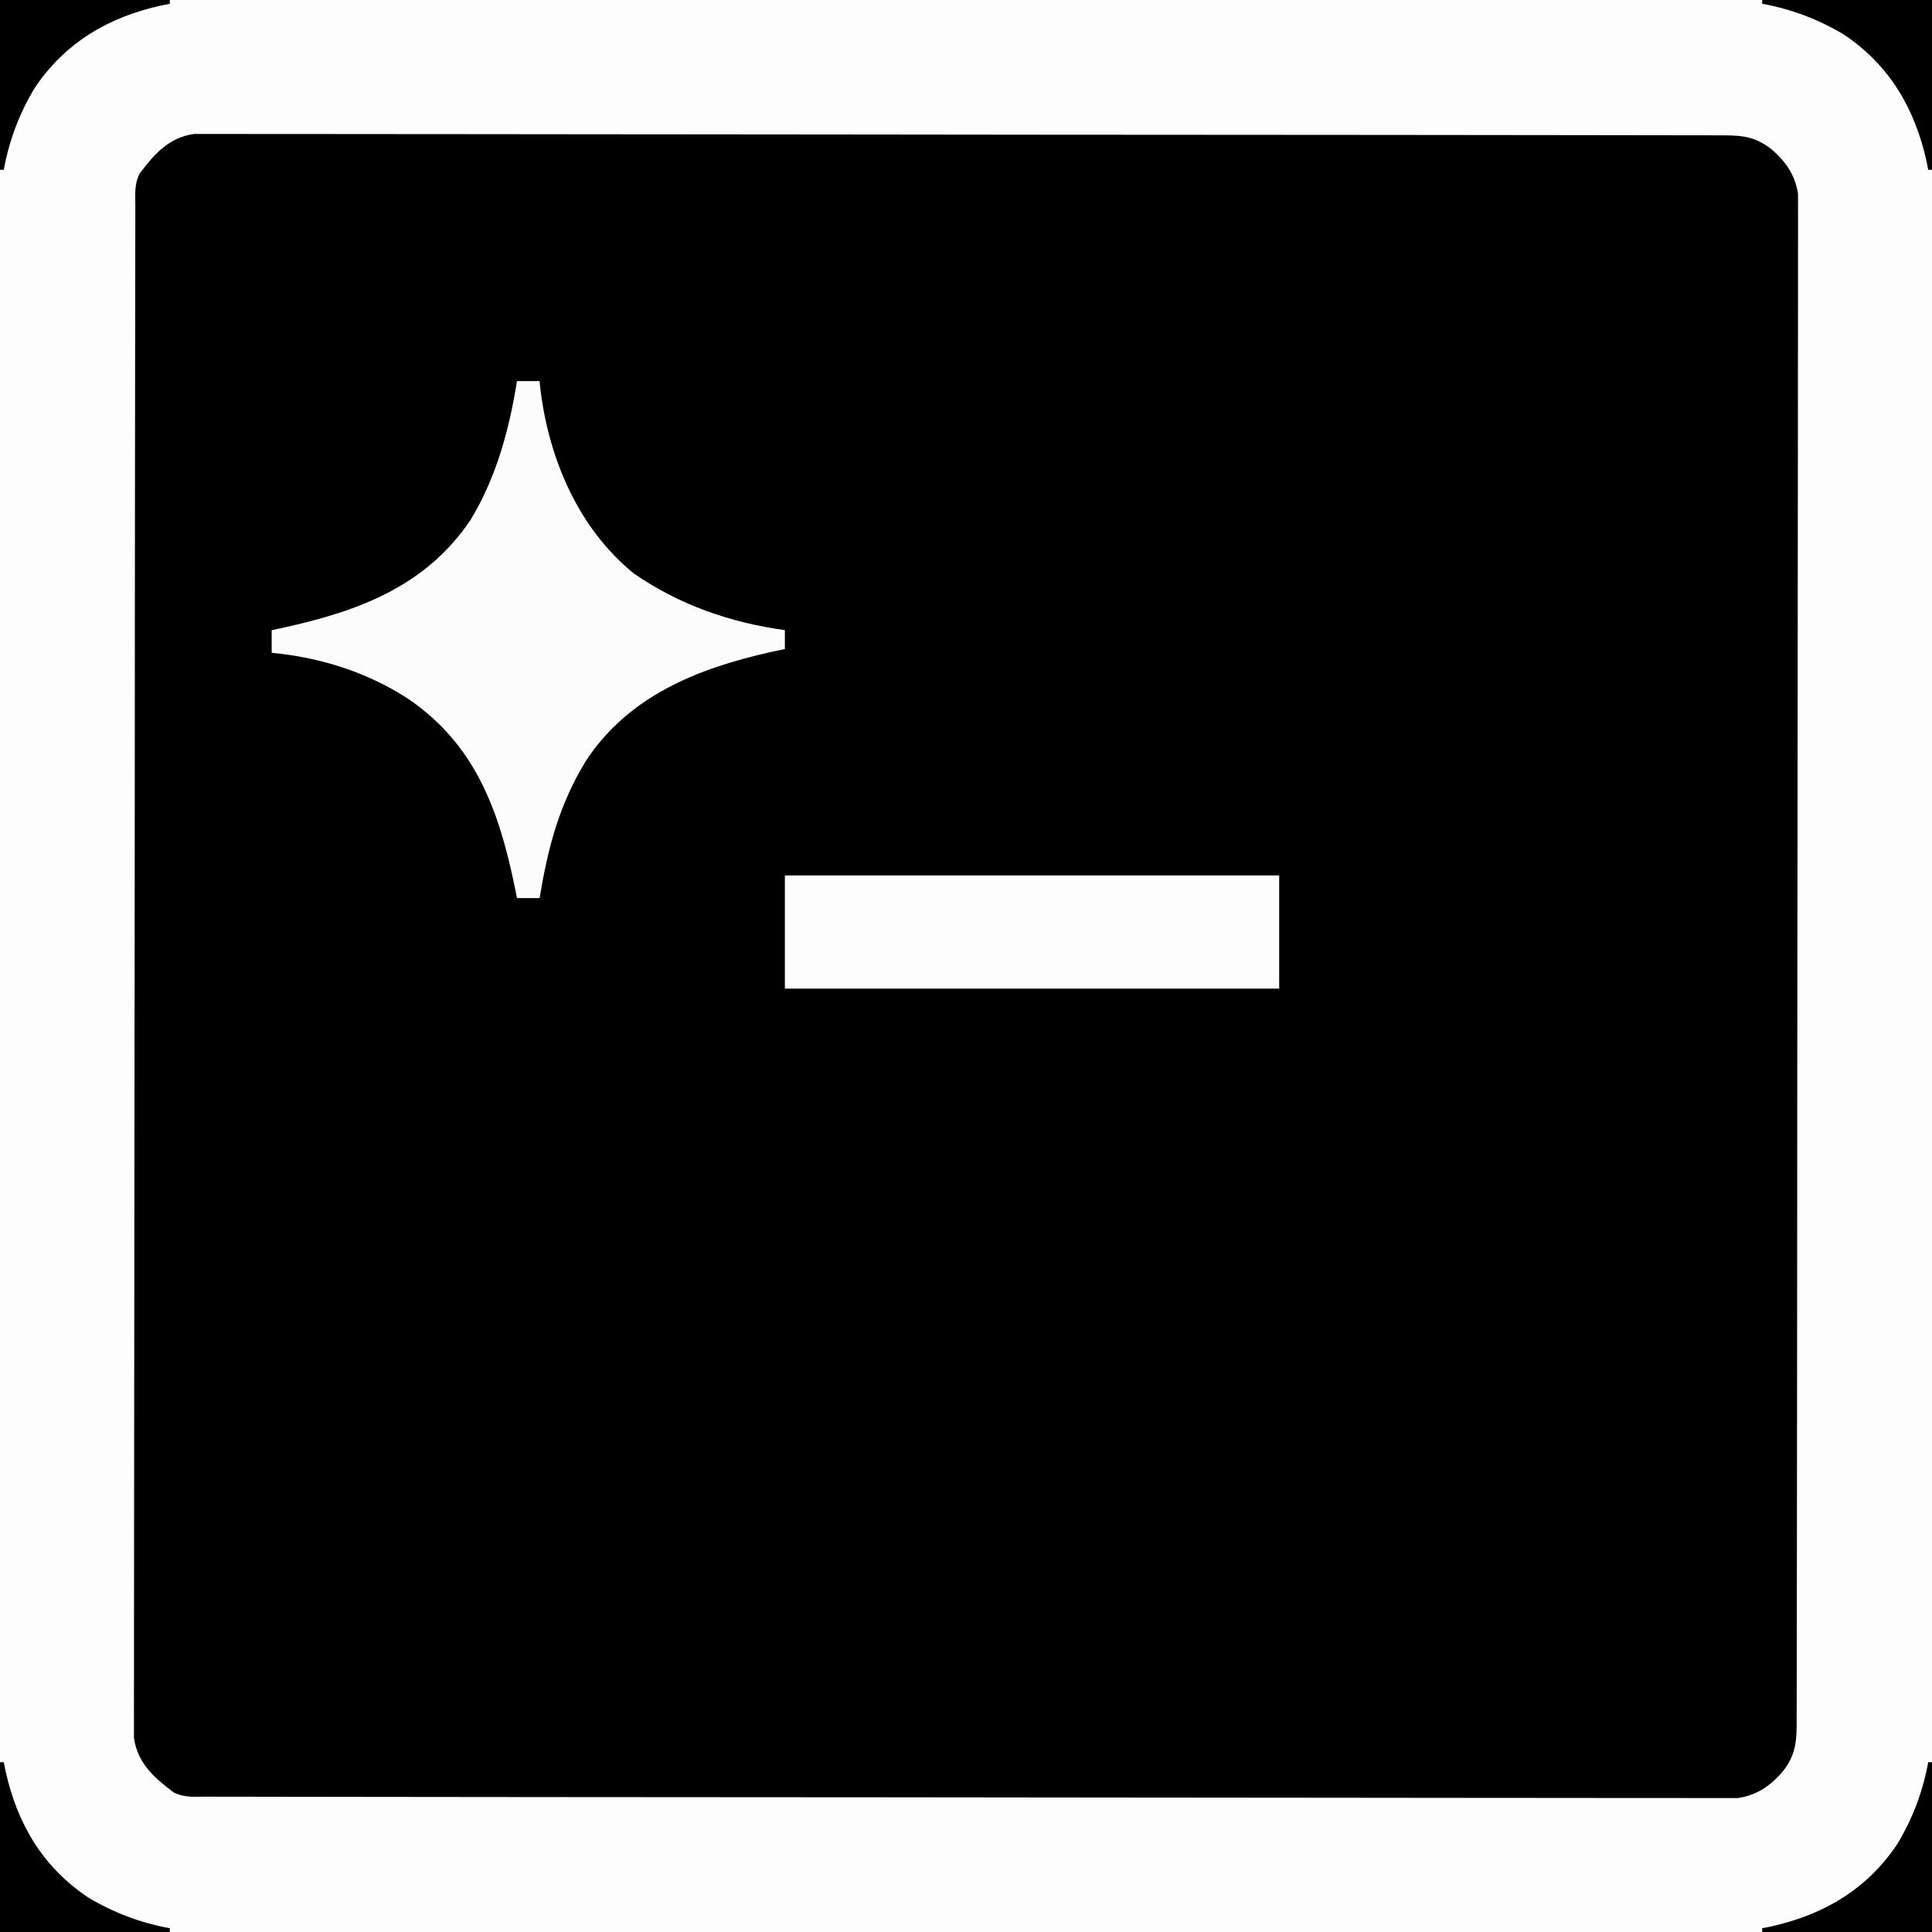
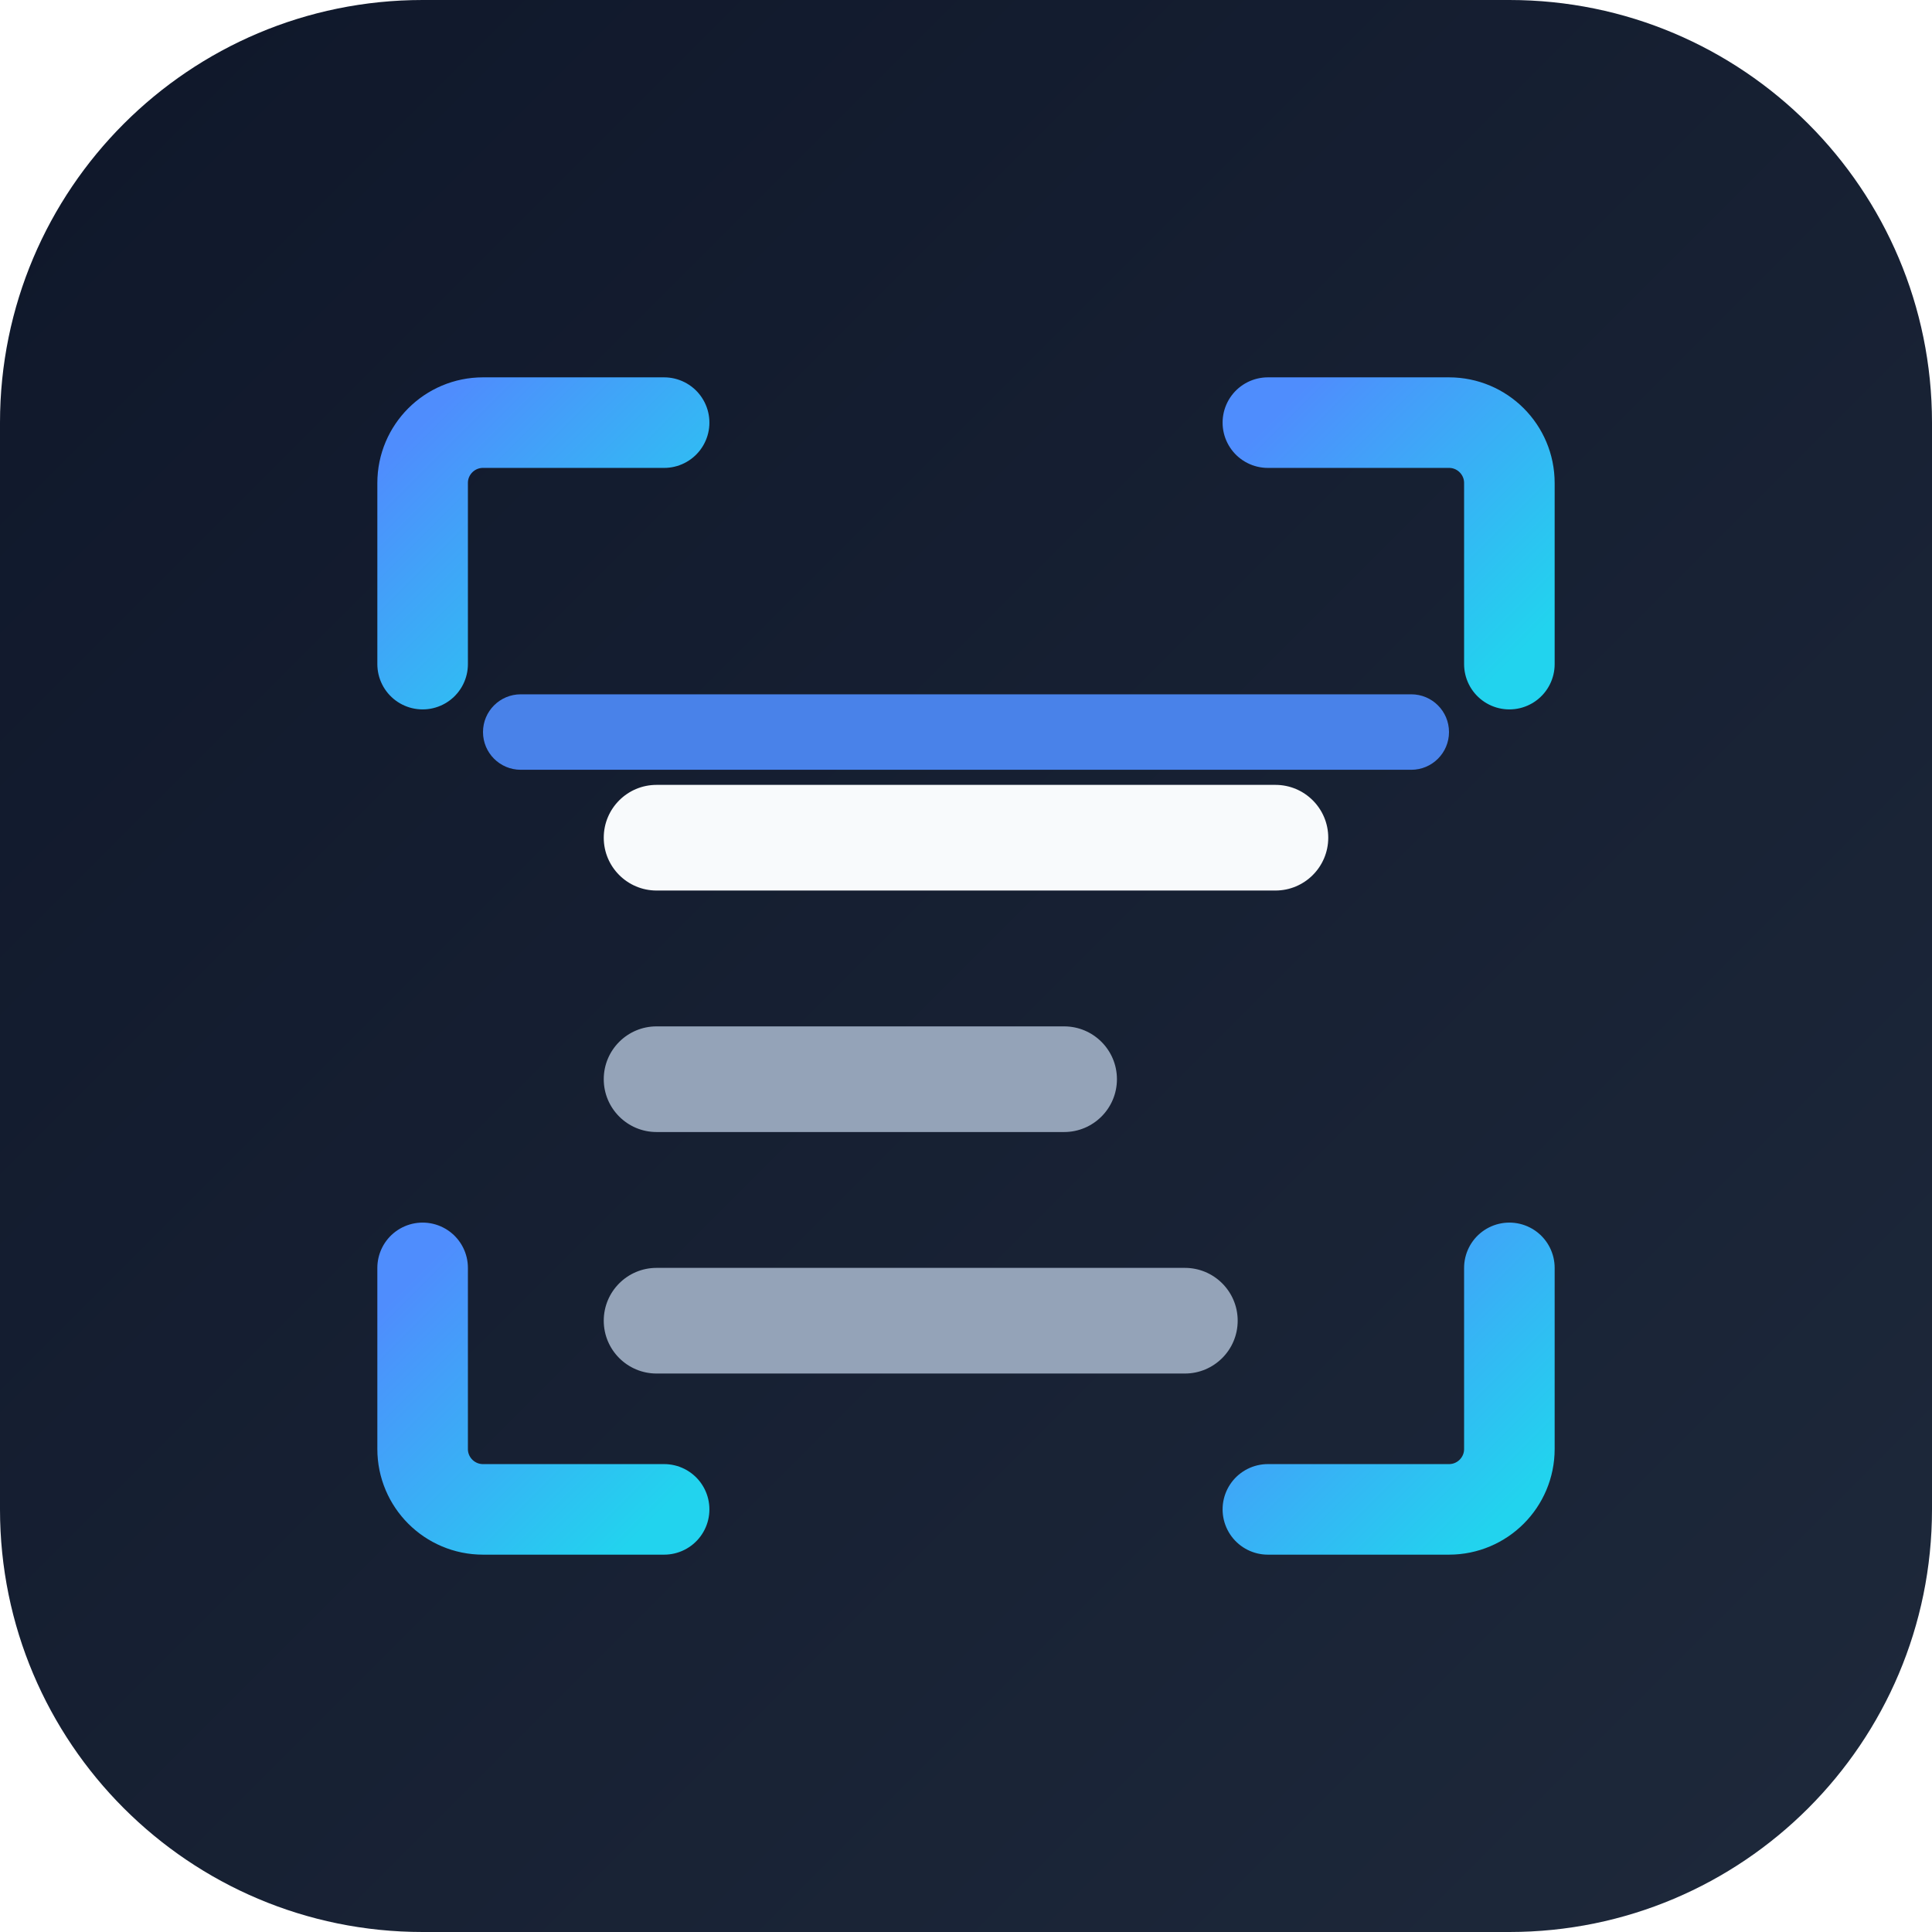
- <svg xmlns="http://www.w3.org/2000/svg" version="1.1" width="512" height="512">
-   <path d="M0 0 C168.96 0 337.92 0 512 0 C512 168.96 512 337.92 512 512 C343.04 512 174.08 512 0 512 C0 343.04 0 174.08 0 0 Z " fill="#000000" transform="translate(0,0)" />
-   <path d="M0 0 C168.96 0 337.92 0 512 0 C512 168.96 512 337.92 512 512 C343.04 512 174.08 512 0 512 C0 343.04 0 174.08 0 0 Z M37 46 C35.542 48.916 35.87 51.468 35.866 54.726 C35.863 55.429 35.861 56.132 35.859 56.856 C35.852 59.235 35.852 61.614 35.853 63.993 C35.85 65.706 35.846 67.42 35.842 69.133 C35.832 73.86 35.828 78.587 35.825 83.314 C35.821 88.405 35.812 93.496 35.803 98.586 C35.783 110.89 35.773 123.193 35.764 135.496 C35.76 141.286 35.755 147.075 35.749 152.864 C35.732 172.1 35.718 191.336 35.711 210.572 C35.709 215.567 35.707 220.561 35.705 225.556 C35.704 226.797 35.704 228.038 35.703 229.317 C35.695 249.437 35.67 269.557 35.637 289.676 C35.604 310.317 35.586 330.958 35.583 351.599 C35.581 363.195 35.572 374.79 35.547 386.385 C35.525 396.258 35.517 406.131 35.526 416.005 C35.531 421.044 35.529 426.084 35.51 431.124 C35.492 435.735 35.493 440.346 35.509 444.958 C35.511 446.628 35.507 448.299 35.495 449.969 C35.48 452.237 35.489 454.503 35.505 456.77 C35.504 458.031 35.503 459.291 35.502 460.59 C36.491 467.36 40.84 471.074 46 475 C48.916 476.458 51.468 476.13 54.726 476.134 C55.78 476.138 55.78 476.138 56.856 476.141 C59.235 476.148 61.614 476.148 63.993 476.147 C65.706 476.15 67.42 476.154 69.133 476.158 C73.86 476.168 78.587 476.172 83.314 476.175 C88.405 476.179 93.496 476.188 98.586 476.197 C110.89 476.217 123.193 476.227 135.496 476.236 C141.286 476.24 147.075 476.245 152.864 476.251 C172.1 476.268 191.336 476.282 210.572 476.289 C215.567 476.291 220.561 476.293 225.556 476.295 C227.418 476.296 227.418 476.296 229.317 476.297 C249.437 476.305 269.557 476.33 289.676 476.363 C310.317 476.396 330.958 476.414 351.599 476.417 C363.195 476.419 374.79 476.428 386.385 476.453 C396.258 476.475 406.131 476.483 416.005 476.474 C421.044 476.469 426.084 476.471 431.124 476.49 C435.735 476.508 440.346 476.507 444.958 476.491 C446.628 476.489 448.299 476.493 449.969 476.505 C452.237 476.52 454.503 476.511 456.77 476.495 C458.031 476.496 459.291 476.497 460.59 476.498 C465.743 475.745 469.553 473.011 472.812 469 C476.218 464.33 476.126 460.786 476.134 455.059 C476.137 454.357 476.139 453.655 476.141 452.932 C476.148 450.569 476.148 448.206 476.147 445.842 C476.15 444.135 476.154 442.429 476.158 440.722 C476.168 436.022 476.172 431.323 476.175 426.623 C476.179 421.558 476.188 416.493 476.197 411.428 C476.217 399.194 476.227 386.96 476.236 374.725 C476.24 368.967 476.245 363.209 476.251 357.451 C476.268 338.316 476.282 319.181 476.289 300.046 C476.291 295.08 476.293 290.114 476.295 285.148 C476.296 283.914 476.296 282.679 476.297 281.408 C476.305 261.398 476.33 241.389 476.363 221.379 C476.396 200.846 476.414 180.314 476.417 159.781 C476.419 148.249 476.428 136.716 476.453 125.183 C476.475 115.365 476.483 105.547 476.474 95.729 C476.469 90.717 476.471 85.706 476.49 80.695 C476.508 76.109 476.507 71.524 476.491 66.938 C476.489 65.277 476.493 63.617 476.505 61.956 C476.52 59.701 476.511 57.448 476.495 55.193 C476.496 53.313 476.496 53.313 476.498 51.395 C475.744 46.251 473.004 42.441 469 39.188 C464.33 35.782 460.786 35.874 455.059 35.866 C454.006 35.862 454.006 35.862 452.932 35.859 C450.569 35.852 448.206 35.852 445.842 35.853 C444.135 35.85 442.429 35.846 440.722 35.842 C436.022 35.832 431.323 35.828 426.623 35.825 C421.558 35.821 416.493 35.812 411.428 35.803 C399.194 35.783 386.96 35.773 374.725 35.764 C368.967 35.76 363.209 35.755 357.451 35.749 C338.316 35.732 319.181 35.718 300.046 35.711 C295.08 35.709 290.114 35.707 285.148 35.705 C283.297 35.704 283.297 35.704 281.408 35.703 C261.398 35.695 241.389 35.67 221.379 35.637 C200.846 35.604 180.314 35.586 159.781 35.583 C148.249 35.581 136.716 35.572 125.183 35.547 C115.365 35.525 105.547 35.517 95.729 35.526 C90.717 35.531 85.706 35.529 80.695 35.51 C76.109 35.492 71.524 35.493 66.938 35.509 C65.277 35.511 63.617 35.507 61.956 35.495 C59.701 35.48 57.448 35.489 55.193 35.505 C53.94 35.504 52.686 35.503 51.395 35.502 C44.635 36.493 40.921 40.847 37 46 Z " fill="#FDFDFD" transform="translate(0,0)" />
-   <path d="M0 0 C1.98 0 3.96 0 6 0 C6.112 1.129 6.112 1.129 6.227 2.281 C8.514 20.758 16.313 39.069 31 51 C43.084 59.324 56.465 63.975 71 66 C71 67.65 71 69.3 71 71 C69.113 71.402 69.113 71.402 67.188 71.812 C47.817 76.159 29.505 83.472 18.219 100.723 C11.132 112.358 8.197 123.735 6 137 C4.02 137 2.04 137 0 137 C-0.17 136.14 -0.34 135.28 -0.516 134.395 C-4.723 113.872 -10.943 96.372 -28.885 84.157 C-39.71 77.117 -52.191 73.208 -65 72 C-65 70.02 -65 68.04 -65 66 C-63.385 65.654 -63.385 65.654 -61.738 65.301 C-41.857 60.917 -24.135 54.33 -12.312 36.812 C-5.485 25.553 -2.054 12.916 0 0 Z " fill="#FCFCFC" transform="translate(137,101)" />
-   <path d="M0 0 C43.23 0 86.46 0 131 0 C131 9.9 131 19.8 131 30 C87.77 30 44.54 30 0 30 C0 20.1 0 10.2 0 0 Z " fill="#FDFDFD" transform="translate(208,232)" />
-   <path d="M0 0 C0.33 0 0.66 0 1 0 C1.147 0.739 1.294 1.477 1.445 2.238 C4.544 16.254 11.255 27.723 23.312 35.812 C30.113 39.889 37.206 42.575 45 44 C45 44.33 45 44.66 45 45 C30.15 45 15.3 45 0 45 C0 30.15 0 15.3 0 0 Z " fill="#000000" transform="translate(0,467)" />
-   <path d="M0 0 C0.33 0 0.66 0 1 0 C1 14.85 1 29.7 1 45 C-13.85 45 -28.7 45 -44 45 C-44 44.67 -44 44.34 -44 44 C-43.261 43.853 -42.523 43.706 -41.762 43.555 C-27.746 40.456 -16.277 33.745 -8.188 21.688 C-4.111 14.887 -1.425 7.794 0 0 Z " fill="#000000" transform="translate(511,467)" />
-   <path d="M0 0 C14.85 0 29.7 0 45 0 C45 14.85 45 29.7 45 45 C44.67 45 44.34 45 44 45 C43.853 44.261 43.706 43.523 43.555 42.762 C40.456 28.746 33.745 17.277 21.688 9.188 C14.887 5.111 7.794 2.425 0 1 C0 0.67 0 0.34 0 0 Z " fill="#000000" transform="translate(467,0)" />
-   <path d="M0 0 C14.85 0 29.7 0 45 0 C45 0.33 45 0.66 45 1 C44.261 1.147 43.523 1.294 42.762 1.445 C28.746 4.544 17.277 11.255 9.188 23.312 C5.111 30.113 2.425 37.206 1 45 C0.67 45 0.34 45 0 45 C0 30.15 0 15.3 0 0 Z " fill="#000000" transform="translate(0,0)" />
+ <svg xmlns="http://www.w3.org/2000/svg" viewBox="0 0 64 64" width="64" height="64">
+   <defs>
+     <linearGradient id="bg" x1="0" y1="0" x2="1" y2="1">
+       <stop offset="0" stop-color="#0F172A" />
+       <stop offset="1" stop-color="#1E293B" />
+     </linearGradient>
+     <linearGradient id="accent" x1="0" y1="0" x2="1" y2="1">
+       <stop offset="0" stop-color="#4F8DFD" />
+       <stop offset="1" stop-color="#22D3EE" />
+     </linearGradient>
+   </defs>
+   <rect width="64" height="64" rx="14" fill="url(#bg)" />
+   <path d="M14 22 v-6 a2 2 0 0 1 2-2 h6" fill="none" stroke="url(#accent)" stroke-width="3" stroke-linecap="round" />
+   <path d="M42 14 h6 a2 2 0 0 1 2 2 v6" fill="none" stroke="url(#accent)" stroke-width="3" stroke-linecap="round" />
+   <path d="M50 42 v6 a2 2 0 0 1-2 2 h-6" fill="none" stroke="url(#accent)" stroke-width="3" stroke-linecap="round" />
+   <path d="M22 50 h-6 a2 2 0 0 1-2-2 v-6" fill="none" stroke="url(#accent)" stroke-width="3" stroke-linecap="round" />
+   <rect x="20" y="26" width="24" height="3.5" rx="1.75" fill="#F8FAFC" />
+   <rect x="20" y="34" width="17" height="3.5" rx="1.75" fill="#94A3B8" />
+   <rect x="20" y="42" width="21" height="3.5" rx="1.75" fill="#94A3B8" />
+   <rect x="16" y="23" width="32" height="2.5" rx="1.25" fill="#4F8DFD" opacity="0.9" />
</svg>
